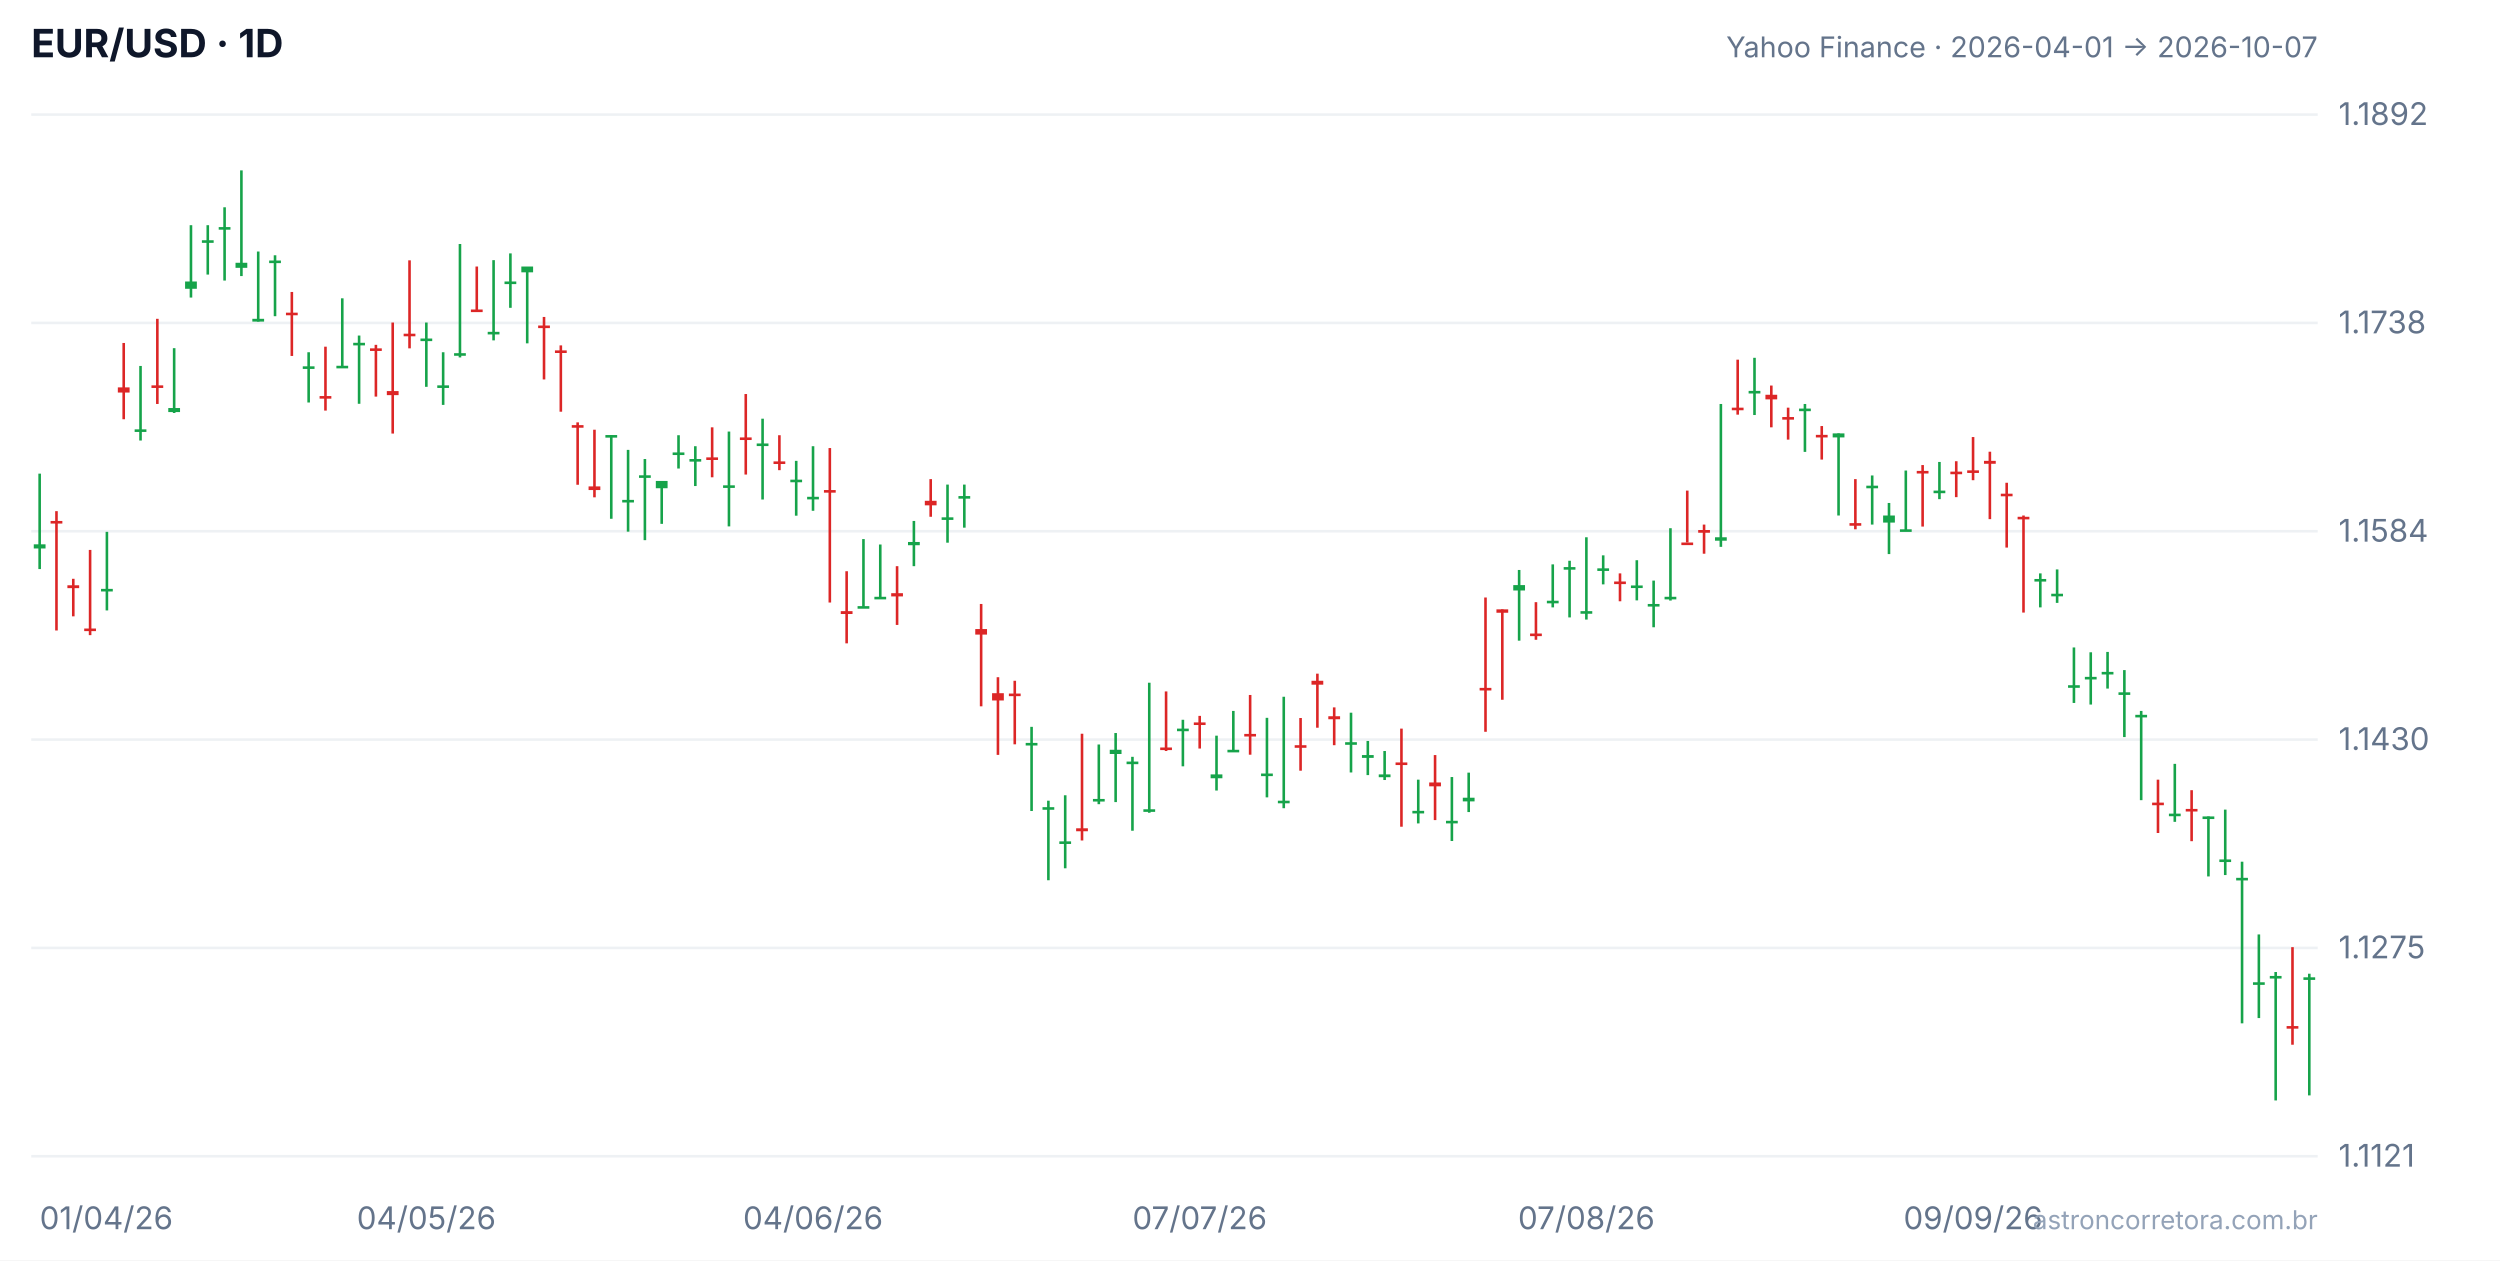
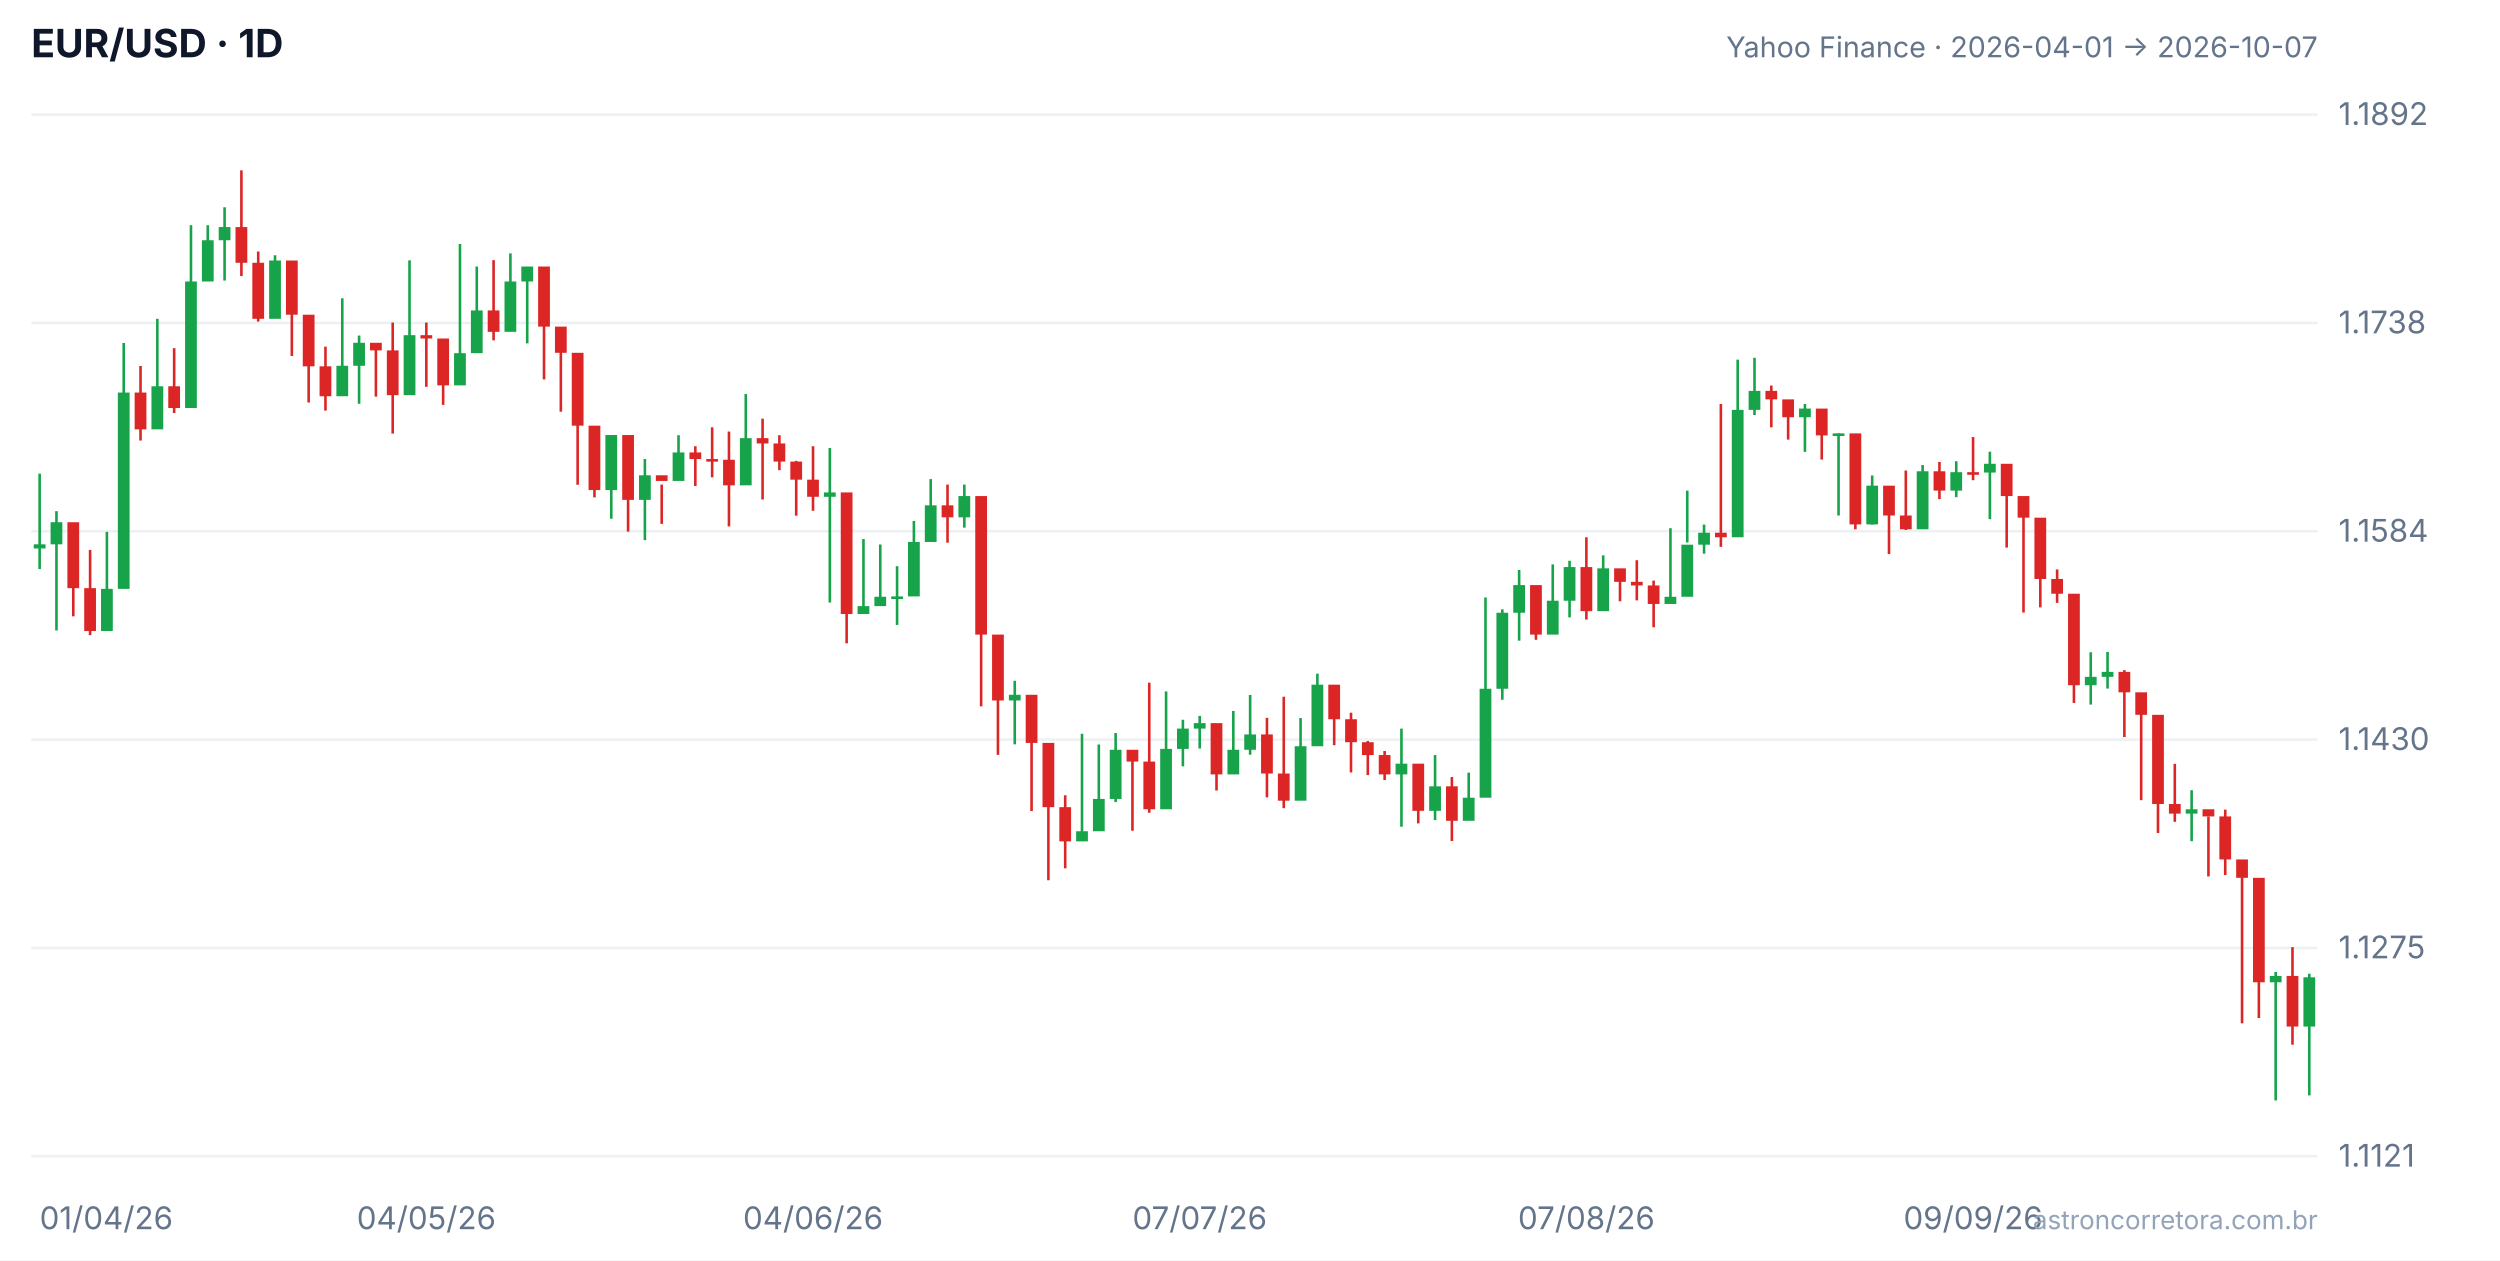
<svg xmlns="http://www.w3.org/2000/svg" viewBox="0 0 960 484" font-family="Inter,system-ui,sans-serif" font-size="12" role="img">
  <rect width="960" height="484" fill="#ffffff" />
  <text x="12" y="22" font-size="15" font-weight="700" fill="#0f172a">EUR/USD · 1D</text>
  <text x="890" y="22" font-size="11" fill="#64748b" text-anchor="end">Yahoo Finance · 2026-04-01 → 2026-10-07</text>
  <line x1="12" x2="890" y1="444" y2="444" stroke="#eef1f4" />
  <text x="898" y="448" fill="#64748b">1.1121</text>
  <line x1="12" x2="890" y1="364" y2="364" stroke="#eef1f4" />
  <text x="898" y="368" fill="#64748b">1.1275</text>
  <line x1="12" x2="890" y1="284" y2="284" stroke="#eef1f4" />
  <text x="898" y="288" fill="#64748b">1.1430</text>
  <line x1="12" x2="890" y1="204" y2="204" stroke="#eef1f4" />
  <text x="898" y="208" fill="#64748b">1.1584</text>
  <line x1="12" x2="890" y1="124" y2="124" stroke="#eef1f4" />
  <text x="898" y="128" fill="#64748b">1.1738</text>
  <line x1="12" x2="890" y1="44" y2="44" stroke="#eef1f4" />
  <text x="898" y="48" fill="#64748b">1.1892</text>
  <text x="15.228" y="472" fill="#64748b" text-anchor="start">01/04/26</text>
  <text x="163.713" y="472" fill="#64748b" text-anchor="middle">04/05/26</text>
  <text x="312.199" y="472" fill="#64748b" text-anchor="middle">04/06/26</text>
  <text x="460.684" y="472" fill="#64748b" text-anchor="middle">07/07/26</text>
  <text x="609.169" y="472" fill="#64748b" text-anchor="middle">07/08/26</text>
  <text x="757.654" y="472" fill="#64748b" text-anchor="middle">09/09/26</text>
  <line x1="15.228" x2="15.228" y1="181.878" y2="218.521" stroke="#16a34a" />
  <rect x="12.968" y="209.02" width="4.519" height="1.597" fill="#16a34a" />
-   <line x1="21.684" x2="21.684" y1="196.282" y2="242.107" stroke="#dc2626" />
-   <rect x="19.424" y="200.046" width="4.519" height="1" fill="#dc2626" />
+   <line x1="21.684" x2="21.684" y1="196.282" y2="242.107" stroke="#16a34a" />
+   <rect x="19.424" y="200.534" width="4.519" height="8.486" fill="#16a34a" />
  <line x1="28.14" x2="28.14" y1="222.257" y2="236.675" stroke="#dc2626" />
-   <rect x="25.88" y="224.745" width="4.519" height="1.105" fill="#dc2626" />
+   <rect x="25.88" y="200.534" width="4.519" height="25.316" fill="#dc2626" />
  <line x1="34.596" x2="34.596" y1="211.172" y2="243.892" stroke="#dc2626" />
-   <rect x="32.336" y="241.351" width="4.519" height="1" fill="#dc2626" />
+   <rect x="32.336" y="225.851" width="4.519" height="16.462" fill="#dc2626" />
  <line x1="41.051" x2="41.051" y1="204.224" y2="234.403" stroke="#16a34a" />
-   <rect x="38.792" y="226.127" width="4.519" height="1" fill="#16a34a" />
-   <line x1="47.507" x2="47.507" y1="131.702" y2="160.99" stroke="#dc2626" />
-   <rect x="45.248" y="148.757" width="4.519" height="1.983" fill="#dc2626" />
-   <line x1="53.963" x2="53.963" y1="140.525" y2="169.166" stroke="#16a34a" />
-   <rect x="51.704" y="164.869" width="4.519" height="1" fill="#16a34a" />
-   <line x1="60.419" x2="60.419" y1="122.424" y2="155.127" stroke="#dc2626" />
-   <rect x="58.16" y="147.977" width="4.519" height="1" fill="#dc2626" />
-   <line x1="66.875" x2="66.875" y1="133.697" y2="158.59" stroke="#16a34a" />
-   <rect x="64.615" y="156.682" width="4.519" height="1.554" fill="#16a34a" />
+   <rect x="38.792" y="226.127" width="4.519" height="16.185" fill="#16a34a" />
+   <line x1="47.507" x2="47.507" y1="131.702" y2="160.99" stroke="#16a34a" />
+   <rect x="45.248" y="150.739" width="4.519" height="75.388" fill="#16a34a" />
+   <line x1="53.963" x2="53.963" y1="140.525" y2="169.166" stroke="#dc2626" />
+   <rect x="51.704" y="150.739" width="4.519" height="14.13" fill="#dc2626" />
+   <line x1="60.419" x2="60.419" y1="122.424" y2="155.127" stroke="#16a34a" />
+   <rect x="58.16" y="148.331" width="4.519" height="16.538" fill="#16a34a" />
+   <line x1="66.875" x2="66.875" y1="133.697" y2="158.59" stroke="#dc2626" />
+   <rect x="64.615" y="148.331" width="4.519" height="8.351" fill="#dc2626" />
  <line x1="73.331" x2="73.331" y1="86.474" y2="114.265" stroke="#16a34a" />
-   <rect x="71.071" y="108.095" width="4.519" height="2.8" fill="#16a34a" />
+   <rect x="71.071" y="108.095" width="4.519" height="48.587" fill="#16a34a" />
  <line x1="79.787" x2="79.787" y1="86.474" y2="105.437" stroke="#16a34a" />
-   <rect x="77.527" y="92.255" width="4.519" height="1" fill="#16a34a" />
+   <rect x="77.527" y="92.255" width="4.519" height="15.84" fill="#16a34a" />
  <line x1="86.243" x2="86.243" y1="79.596" y2="107.736" stroke="#16a34a" />
-   <rect x="83.983" y="87.198" width="4.519" height="1" fill="#16a34a" />
-   <line x1="92.699" x2="92.699" y1="65.429" y2="106.012" stroke="#16a34a" />
-   <rect x="90.439" y="100.905" width="4.519" height="1.943" fill="#16a34a" />
-   <line x1="99.154" x2="99.154" y1="96.583" y2="123.496" stroke="#16a34a" />
-   <rect x="96.895" y="122.424" width="4.519" height="1.072" fill="#16a34a" />
+   <rect x="83.983" y="87.198" width="4.519" height="5.057" fill="#16a34a" />
+   <line x1="92.699" x2="92.699" y1="65.429" y2="106.012" stroke="#dc2626" />
+   <rect x="90.439" y="87.198" width="4.519" height="13.707" fill="#dc2626" />
+   <line x1="99.154" x2="99.154" y1="96.583" y2="123.496" stroke="#dc2626" />
+   <rect x="96.895" y="100.905" width="4.519" height="21.519" fill="#dc2626" />
  <line x1="105.61" x2="105.61" y1="98.025" y2="121.424" stroke="#16a34a" />
-   <rect x="103.351" y="100.041" width="4.519" height="1" fill="#16a34a" />
+   <rect x="103.351" y="100.041" width="4.519" height="22.383" fill="#16a34a" />
  <line x1="112.066" x2="112.066" y1="112.114" y2="136.686" stroke="#dc2626" />
-   <rect x="109.807" y="120.064" width="4.519" height="1" fill="#dc2626" />
-   <line x1="118.522" x2="118.522" y1="135.263" y2="154.561" stroke="#16a34a" />
-   <rect x="116.263" y="140.668" width="4.519" height="1" fill="#16a34a" />
+   <rect x="109.807" y="100.041" width="4.519" height="20.81" fill="#dc2626" />
+   <line x1="118.522" x2="118.522" y1="135.263" y2="154.561" stroke="#dc2626" />
+   <rect x="116.263" y="120.851" width="4.519" height="19.816" fill="#dc2626" />
  <line x1="124.978" x2="124.978" y1="133.127" y2="157.671" stroke="#dc2626" />
-   <rect x="122.718" y="152.085" width="4.519" height="1" fill="#dc2626" />
+   <rect x="122.718" y="140.668" width="4.519" height="11.488" fill="#dc2626" />
  <line x1="131.434" x2="131.434" y1="114.552" y2="140.738" stroke="#16a34a" />
-   <rect x="129.174" y="140.454" width="4.519" height="1" fill="#16a34a" />
+   <rect x="129.174" y="140.454" width="4.519" height="11.702" fill="#16a34a" />
  <line x1="137.89" x2="137.89" y1="128.85" y2="155.056" stroke="#16a34a" />
-   <rect x="135.63" y="131.631" width="4.519" height="1" fill="#16a34a" />
+   <rect x="135.63" y="131.631" width="4.519" height="8.824" fill="#16a34a" />
  <line x1="144.346" x2="144.346" y1="132.414" y2="152.297" stroke="#dc2626" />
-   <rect x="142.086" y="133.768" width="4.519" height="1" fill="#dc2626" />
+   <rect x="142.086" y="131.631" width="4.519" height="2.92" fill="#dc2626" />
  <line x1="150.801" x2="150.801" y1="123.853" y2="166.49" stroke="#dc2626" />
-   <rect x="148.542" y="150.173" width="4.519" height="1.558" fill="#dc2626" />
-   <line x1="157.257" x2="157.257" y1="99.969" y2="133.768" stroke="#dc2626" />
-   <rect x="154.998" y="128.137" width="4.519" height="1" fill="#dc2626" />
-   <line x1="163.713" x2="163.713" y1="123.853" y2="148.543" stroke="#16a34a" />
-   <rect x="161.454" y="129.991" width="4.519" height="1" fill="#16a34a" />
-   <line x1="170.169" x2="170.169" y1="135.263" y2="155.481" stroke="#16a34a" />
-   <rect x="167.91" y="147.977" width="4.519" height="1" fill="#16a34a" />
+   <rect x="148.542" y="134.551" width="4.519" height="17.18" fill="#dc2626" />
+   <line x1="157.257" x2="157.257" y1="99.969" y2="133.768" stroke="#16a34a" />
+   <rect x="154.998" y="128.708" width="4.519" height="23.023" fill="#16a34a" />
+   <line x1="163.713" x2="163.713" y1="123.853" y2="148.543" stroke="#dc2626" />
+   <rect x="161.454" y="128.708" width="4.519" height="1.284" fill="#dc2626" />
+   <line x1="170.169" x2="170.169" y1="135.263" y2="155.481" stroke="#dc2626" />
+   <rect x="167.91" y="129.991" width="4.519" height="17.985" fill="#dc2626" />
  <line x1="176.625" x2="176.625" y1="93.699" y2="137.255" stroke="#16a34a" />
-   <rect x="174.365" y="135.619" width="4.519" height="1" fill="#16a34a" />
-   <line x1="183.081" x2="183.081" y1="102.345" y2="119.564" stroke="#dc2626" />
-   <rect x="180.821" y="118.848" width="4.519" height="1" fill="#dc2626" />
-   <line x1="189.537" x2="189.537" y1="99.897" y2="130.704" stroke="#16a34a" />
-   <rect x="187.277" y="127.423" width="4.519" height="1" fill="#16a34a" />
+   <rect x="174.365" y="135.619" width="4.519" height="12.357" fill="#16a34a" />
+   <line x1="183.081" x2="183.081" y1="102.345" y2="119.564" stroke="#16a34a" />
+   <rect x="180.821" y="119.206" width="4.519" height="16.413" fill="#16a34a" />
+   <line x1="189.537" x2="189.537" y1="99.897" y2="130.704" stroke="#dc2626" />
+   <rect x="187.277" y="119.206" width="4.519" height="8.217" fill="#dc2626" />
  <line x1="195.993" x2="195.993" y1="97.304" y2="118.204" stroke="#16a34a" />
-   <rect x="193.733" y="108.095" width="4.519" height="1" fill="#16a34a" />
+   <rect x="193.733" y="108.095" width="4.519" height="19.328" fill="#16a34a" />
  <line x1="202.449" x2="202.449" y1="103.064" y2="131.844" stroke="#16a34a" />
-   <rect x="200.189" y="102.345" width="4.519" height="2.229" fill="#16a34a" />
+   <rect x="200.189" y="102.345" width="4.519" height="5.75" fill="#16a34a" />
  <line x1="208.904" x2="208.904" y1="121.709" y2="145.708" stroke="#dc2626" />
-   <rect x="206.645" y="124.997" width="4.519" height="1" fill="#dc2626" />
+   <rect x="206.645" y="102.345" width="4.519" height="23.079" fill="#dc2626" />
  <line x1="215.36" x2="215.36" y1="132.628" y2="158.095" stroke="#dc2626" />
-   <rect x="213.101" y="134.551" width="4.519" height="1" fill="#dc2626" />
+   <rect x="213.101" y="125.424" width="4.519" height="10.052" fill="#dc2626" />
  <line x1="221.816" x2="221.816" y1="162.189" y2="186.151" stroke="#dc2626" />
-   <rect x="219.557" y="163.248" width="4.519" height="1" fill="#dc2626" />
+   <rect x="219.557" y="135.476" width="4.519" height="27.983" fill="#dc2626" />
  <line x1="228.272" x2="228.272" y1="165.01" y2="190.976" stroke="#dc2626" />
-   <rect x="226.013" y="186.781" width="4.519" height="1.399" fill="#dc2626" />
+   <rect x="226.013" y="163.459" width="4.519" height="24.721" fill="#dc2626" />
  <line x1="234.728" x2="234.728" y1="167.124" y2="199.21" stroke="#16a34a" />
-   <rect x="232.468" y="167.054" width="4.519" height="1" fill="#16a34a" />
-   <line x1="241.184" x2="241.184" y1="172.753" y2="204.154" stroke="#16a34a" />
-   <rect x="238.924" y="191.954" width="4.519" height="1" fill="#16a34a" />
+   <rect x="232.468" y="167.054" width="4.519" height="21.126" fill="#16a34a" />
+   <line x1="241.184" x2="241.184" y1="172.753" y2="204.154" stroke="#dc2626" />
+   <rect x="238.924" y="167.054" width="4.519" height="24.9" fill="#dc2626" />
  <line x1="247.64" x2="247.64" y1="176.266" y2="207.422" stroke="#16a34a" />
-   <rect x="245.38" y="182.509" width="4.519" height="1" fill="#16a34a" />
-   <line x1="254.096" x2="254.096" y1="186.081" y2="201.161" stroke="#16a34a" />
-   <rect x="251.836" y="184.68" width="4.519" height="2.8" fill="#16a34a" />
+   <rect x="245.38" y="182.509" width="4.519" height="9.445" fill="#16a34a" />
+   <line x1="254.096" x2="254.096" y1="186.081" y2="201.161" stroke="#dc2626" />
+   <rect x="251.836" y="182.509" width="4.519" height="2.171" fill="#dc2626" />
  <line x1="260.551" x2="260.551" y1="167.124" y2="179.916" stroke="#16a34a" />
-   <rect x="258.292" y="173.737" width="4.519" height="1" fill="#16a34a" />
-   <line x1="267.007" x2="267.007" y1="171.347" y2="186.64" stroke="#16a34a" />
-   <rect x="264.748" y="176.266" width="4.519" height="1" fill="#16a34a" />
+   <rect x="258.292" y="173.737" width="4.519" height="10.943" fill="#16a34a" />
+   <line x1="267.007" x2="267.007" y1="171.347" y2="186.64" stroke="#dc2626" />
+   <rect x="264.748" y="173.737" width="4.519" height="2.529" fill="#dc2626" />
  <line x1="273.463" x2="273.463" y1="164.094" y2="183.28" stroke="#dc2626" />
-   <rect x="271.204" y="175.634" width="4.519" height="1" fill="#dc2626" />
-   <line x1="279.919" x2="279.919" y1="165.715" y2="202.135" stroke="#16a34a" />
-   <rect x="277.66" y="186.361" width="4.519" height="1" fill="#16a34a" />
-   <line x1="286.375" x2="286.375" y1="151.306" y2="182.228" stroke="#dc2626" />
-   <rect x="284.115" y="167.969" width="4.519" height="1" fill="#dc2626" />
-   <line x1="292.831" x2="292.831" y1="160.778" y2="191.814" stroke="#16a34a" />
-   <rect x="290.571" y="170.292" width="4.519" height="1" fill="#16a34a" />
+   <rect x="271.204" y="176.266" width="4.519" height="1" fill="#dc2626" />
+   <line x1="279.919" x2="279.919" y1="165.715" y2="202.135" stroke="#dc2626" />
+   <rect x="277.66" y="176.547" width="4.519" height="9.814" fill="#dc2626" />
+   <line x1="286.375" x2="286.375" y1="151.306" y2="182.228" stroke="#16a34a" />
+   <rect x="284.115" y="168.251" width="4.519" height="18.11" fill="#16a34a" />
+   <line x1="292.831" x2="292.831" y1="160.778" y2="191.814" stroke="#dc2626" />
+   <rect x="290.571" y="168.251" width="4.519" height="2.041" fill="#dc2626" />
  <line x1="299.287" x2="299.287" y1="167.124" y2="180.547" stroke="#dc2626" />
-   <rect x="297.027" y="177.179" width="4.519" height="1" fill="#dc2626" />
-   <line x1="305.743" x2="305.743" y1="176.968" y2="198.025" stroke="#16a34a" />
-   <rect x="303.483" y="184.19" width="4.519" height="1" fill="#16a34a" />
-   <line x1="312.199" x2="312.199" y1="171.347" y2="196.142" stroke="#16a34a" />
-   <rect x="309.939" y="190.767" width="4.519" height="1" fill="#16a34a" />
-   <line x1="318.654" x2="318.654" y1="172.05" y2="231.371" stroke="#dc2626" />
-   <rect x="316.395" y="188.18" width="4.519" height="1" fill="#dc2626" />
+   <rect x="297.027" y="170.292" width="4.519" height="6.957" fill="#dc2626" />
+   <line x1="305.743" x2="305.743" y1="176.968" y2="198.025" stroke="#dc2626" />
+   <rect x="303.483" y="177.249" width="4.519" height="6.941" fill="#dc2626" />
+   <line x1="312.199" x2="312.199" y1="171.347" y2="196.142" stroke="#dc2626" />
+   <rect x="309.939" y="184.19" width="4.519" height="6.576" fill="#dc2626" />
+   <line x1="318.654" x2="318.654" y1="172.05" y2="231.371" stroke="#16a34a" />
+   <rect x="316.395" y="189.089" width="4.519" height="1.678" fill="#16a34a" />
  <line x1="325.11" x2="325.11" y1="219.351" y2="247.048" stroke="#dc2626" />
-   <rect x="322.851" y="234.679" width="4.519" height="1.101" fill="#dc2626" />
+   <rect x="322.851" y="189.089" width="4.519" height="46.692" fill="#dc2626" />
  <line x1="331.566" x2="331.566" y1="207.004" y2="233.025" stroke="#16a34a" />
-   <rect x="329.307" y="232.75" width="4.519" height="1" fill="#16a34a" />
+   <rect x="329.307" y="232.75" width="4.519" height="3.03" fill="#16a34a" />
  <line x1="338.022" x2="338.022" y1="209.089" y2="229.854" stroke="#16a34a" />
-   <rect x="335.762" y="229.164" width="4.519" height="1" fill="#16a34a" />
-   <line x1="344.478" x2="344.478" y1="217.412" y2="239.976" stroke="#dc2626" />
-   <rect x="342.218" y="227.784" width="4.519" height="1.242" fill="#dc2626" />
+   <rect x="335.762" y="229.164" width="4.519" height="3.586" fill="#16a34a" />
+   <line x1="344.478" x2="344.478" y1="217.412" y2="239.976" stroke="#16a34a" />
+   <rect x="342.218" y="229.026" width="4.519" height="1" fill="#16a34a" />
  <line x1="350.934" x2="350.934" y1="200.046" y2="217.412" stroke="#16a34a" />
-   <rect x="348.674" y="208.117" width="4.519" height="1.25" fill="#16a34a" />
-   <line x1="357.39" x2="357.39" y1="183.981" y2="198.443" stroke="#dc2626" />
-   <rect x="355.13" y="192.304" width="4.519" height="1.745" fill="#dc2626" />
-   <line x1="363.846" x2="363.846" y1="186.081" y2="208.394" stroke="#16a34a" />
-   <rect x="361.586" y="198.653" width="4.519" height="1" fill="#16a34a" />
+   <rect x="348.674" y="208.117" width="4.519" height="20.909" fill="#16a34a" />
+   <line x1="357.39" x2="357.39" y1="183.981" y2="198.443" stroke="#16a34a" />
+   <rect x="355.13" y="194.049" width="4.519" height="14.068" fill="#16a34a" />
+   <line x1="363.846" x2="363.846" y1="186.081" y2="208.394" stroke="#dc2626" />
+   <rect x="361.586" y="194.049" width="4.519" height="4.604" fill="#dc2626" />
  <line x1="370.301" x2="370.301" y1="186.081" y2="202.623" stroke="#16a34a" />
-   <rect x="368.042" y="190.487" width="4.519" height="1" fill="#16a34a" />
+   <rect x="368.042" y="190.487" width="4.519" height="8.166" fill="#16a34a" />
  <line x1="376.757" x2="376.757" y1="231.923" y2="271.228" stroke="#dc2626" />
-   <rect x="374.498" y="241.557" width="4.519" height="2.129" fill="#dc2626" />
+   <rect x="374.498" y="190.487" width="4.519" height="53.199" fill="#dc2626" />
  <line x1="383.213" x2="383.213" y1="260.05" y2="289.876" stroke="#dc2626" />
-   <rect x="380.954" y="266.189" width="4.519" height="2.793" fill="#dc2626" />
-   <line x1="389.669" x2="389.669" y1="261.416" y2="285.817" stroke="#dc2626" />
-   <rect x="387.41" y="266.326" width="4.519" height="1" fill="#dc2626" />
-   <line x1="396.125" x2="396.125" y1="279.108" y2="311.429" stroke="#16a34a" />
-   <rect x="393.865" y="285.275" width="4.519" height="1" fill="#16a34a" />
-   <line x1="402.581" x2="402.581" y1="307.467" y2="338.017" stroke="#16a34a" />
-   <rect x="400.321" y="309.952" width="4.519" height="1" fill="#16a34a" />
-   <line x1="409.037" x2="409.037" y1="305.383" y2="333.425" stroke="#16a34a" />
-   <rect x="406.777" y="323.082" width="4.519" height="1" fill="#16a34a" />
-   <line x1="415.493" x2="415.493" y1="281.753" y2="322.749" stroke="#dc2626" />
-   <rect x="413.233" y="318.065" width="4.519" height="1.138" fill="#dc2626" />
+   <rect x="380.954" y="243.686" width="4.519" height="25.296" fill="#dc2626" />
+   <line x1="389.669" x2="389.669" y1="261.416" y2="285.817" stroke="#16a34a" />
+   <rect x="387.41" y="266.802" width="4.519" height="2.179" fill="#16a34a" />
+   <line x1="396.125" x2="396.125" y1="279.108" y2="311.429" stroke="#dc2626" />
+   <rect x="393.865" y="266.802" width="4.519" height="18.473" fill="#dc2626" />
+   <line x1="402.581" x2="402.581" y1="307.467" y2="338.017" stroke="#dc2626" />
+   <rect x="400.321" y="285.275" width="4.519" height="24.676" fill="#dc2626" />
+   <line x1="409.037" x2="409.037" y1="305.383" y2="333.425" stroke="#dc2626" />
+   <rect x="406.777" y="309.952" width="4.519" height="13.131" fill="#dc2626" />
+   <line x1="415.493" x2="415.493" y1="281.753" y2="322.749" stroke="#16a34a" />
+   <rect x="413.233" y="319.203" width="4.519" height="3.879" fill="#16a34a" />
  <line x1="421.949" x2="421.949" y1="285.885" y2="308.81" stroke="#16a34a" />
-   <rect x="419.689" y="306.795" width="4.519" height="1" fill="#16a34a" />
+   <rect x="419.689" y="306.795" width="4.519" height="12.409" fill="#16a34a" />
  <line x1="428.404" x2="428.404" y1="281.481" y2="308.004" stroke="#16a34a" />
-   <rect x="426.145" y="287.915" width="4.519" height="1.622" fill="#16a34a" />
-   <line x1="434.86" x2="434.86" y1="290.619" y2="319.002" stroke="#16a34a" />
-   <rect x="432.601" y="292.443" width="4.519" height="1" fill="#16a34a" />
-   <line x1="441.316" x2="441.316" y1="262.166" y2="312.1" stroke="#16a34a" />
-   <rect x="439.057" y="310.758" width="4.519" height="1" fill="#16a34a" />
-   <line x1="447.772" x2="447.772" y1="265.508" y2="288.389" stroke="#dc2626" />
-   <rect x="445.513" y="287.036" width="4.519" height="1" fill="#dc2626" />
+   <rect x="426.145" y="287.915" width="4.519" height="18.879" fill="#16a34a" />
+   <line x1="434.86" x2="434.86" y1="290.619" y2="319.002" stroke="#dc2626" />
+   <rect x="432.601" y="287.915" width="4.519" height="4.528" fill="#dc2626" />
+   <line x1="441.316" x2="441.316" y1="262.166" y2="312.1" stroke="#dc2626" />
+   <rect x="439.057" y="292.443" width="4.519" height="18.315" fill="#dc2626" />
+   <line x1="447.772" x2="447.772" y1="265.508" y2="288.389" stroke="#16a34a" />
+   <rect x="445.513" y="287.577" width="4.519" height="23.181" fill="#16a34a" />
  <line x1="454.228" x2="454.228" y1="276.393" y2="294.267" stroke="#16a34a" />
-   <rect x="451.968" y="279.787" width="4.519" height="1" fill="#16a34a" />
-   <line x1="460.684" x2="460.684" y1="274.899" y2="287.441" stroke="#dc2626" />
-   <rect x="458.424" y="277.411" width="4.519" height="1" fill="#dc2626" />
-   <line x1="467.14" x2="467.14" y1="282.498" y2="303.567" stroke="#16a34a" />
-   <rect x="464.88" y="297.37" width="4.519" height="1.483" fill="#16a34a" />
+   <rect x="451.968" y="279.787" width="4.519" height="7.79" fill="#16a34a" />
+   <line x1="460.684" x2="460.684" y1="274.899" y2="287.441" stroke="#16a34a" />
+   <rect x="458.424" y="277.683" width="4.519" height="2.103" fill="#16a34a" />
+   <line x1="467.14" x2="467.14" y1="282.498" y2="303.567" stroke="#dc2626" />
+   <rect x="464.88" y="277.683" width="4.519" height="19.687" fill="#dc2626" />
  <line x1="473.596" x2="473.596" y1="272.996" y2="288.321" stroke="#16a34a" />
-   <rect x="471.336" y="287.915" width="4.519" height="1" fill="#16a34a" />
-   <line x1="480.051" x2="480.051" y1="266.87" y2="289.808" stroke="#dc2626" />
-   <rect x="477.792" y="281.821" width="4.519" height="1" fill="#dc2626" />
-   <line x1="486.507" x2="486.507" y1="275.646" y2="306.189" stroke="#16a34a" />
-   <rect x="484.248" y="297.032" width="4.519" height="1" fill="#16a34a" />
-   <line x1="492.963" x2="492.963" y1="267.552" y2="310.355" stroke="#16a34a" />
-   <rect x="490.704" y="307.467" width="4.519" height="1" fill="#16a34a" />
-   <line x1="499.419" x2="499.419" y1="275.714" y2="295.953" stroke="#dc2626" />
-   <rect x="497.16" y="286.156" width="4.519" height="1" fill="#dc2626" />
-   <line x1="505.875" x2="505.875" y1="258.685" y2="279.447" stroke="#dc2626" />
-   <rect x="503.615" y="261.416" width="4.519" height="1.501" fill="#dc2626" />
+   <rect x="471.336" y="287.915" width="4.519" height="9.455" fill="#16a34a" />
+   <line x1="480.051" x2="480.051" y1="266.87" y2="289.808" stroke="#16a34a" />
+   <rect x="477.792" y="282.024" width="4.519" height="5.891" fill="#16a34a" />
+   <line x1="486.507" x2="486.507" y1="275.646" y2="306.189" stroke="#dc2626" />
+   <rect x="484.248" y="282.024" width="4.519" height="15.008" fill="#dc2626" />
+   <line x1="492.963" x2="492.963" y1="267.552" y2="310.355" stroke="#dc2626" />
+   <rect x="490.704" y="297.032" width="4.519" height="10.435" fill="#dc2626" />
+   <line x1="499.419" x2="499.419" y1="275.714" y2="295.953" stroke="#16a34a" />
+   <rect x="497.16" y="286.561" width="4.519" height="20.906" fill="#16a34a" />
+   <line x1="505.875" x2="505.875" y1="258.685" y2="279.447" stroke="#16a34a" />
+   <rect x="503.615" y="262.917" width="4.519" height="23.645" fill="#16a34a" />
  <line x1="512.331" x2="512.331" y1="271.635" y2="286.156" stroke="#dc2626" />
-   <rect x="510.071" y="275.035" width="4.519" height="1.155" fill="#dc2626" />
-   <line x1="518.787" x2="518.787" y1="273.676" y2="296.628" stroke="#16a34a" />
-   <rect x="516.527" y="285.004" width="4.519" height="1" fill="#16a34a" />
-   <line x1="525.243" x2="525.243" y1="284.53" y2="297.639" stroke="#16a34a" />
-   <rect x="522.983" y="289.944" width="4.519" height="1.081" fill="#16a34a" />
-   <line x1="531.699" x2="531.699" y1="288.389" y2="299.526" stroke="#16a34a" />
-   <rect x="529.439" y="297.37" width="4.519" height="1.079" fill="#16a34a" />
-   <line x1="538.154" x2="538.154" y1="279.787" y2="317.462" stroke="#dc2626" />
-   <rect x="535.895" y="292.781" width="4.519" height="1" fill="#dc2626" />
-   <line x1="544.61" x2="544.61" y1="299.392" y2="316.189" stroke="#16a34a" />
-   <rect x="542.351" y="311.362" width="4.519" height="1" fill="#16a34a" />
-   <line x1="551.066" x2="551.066" y1="289.944" y2="314.916" stroke="#dc2626" />
-   <rect x="548.807" y="300.47" width="4.519" height="1.482" fill="#dc2626" />
-   <line x1="557.522" x2="557.522" y1="298.381" y2="322.949" stroke="#16a34a" />
-   <rect x="555.262" y="315.184" width="4.519" height="1" fill="#16a34a" />
+   <rect x="510.071" y="262.917" width="4.519" height="13.273" fill="#dc2626" />
+   <line x1="518.787" x2="518.787" y1="273.676" y2="296.628" stroke="#dc2626" />
+   <rect x="516.527" y="276.189" width="4.519" height="8.815" fill="#dc2626" />
+   <line x1="525.243" x2="525.243" y1="284.53" y2="297.639" stroke="#dc2626" />
+   <rect x="522.983" y="285.004" width="4.519" height="4.939" fill="#dc2626" />
+   <line x1="531.699" x2="531.699" y1="288.389" y2="299.526" stroke="#dc2626" />
+   <rect x="529.439" y="289.944" width="4.519" height="7.426" fill="#dc2626" />
+   <line x1="538.154" x2="538.154" y1="279.787" y2="317.462" stroke="#16a34a" />
+   <rect x="535.895" y="293.254" width="4.519" height="4.116" fill="#16a34a" />
+   <line x1="544.61" x2="544.61" y1="299.392" y2="316.189" stroke="#dc2626" />
+   <rect x="542.351" y="293.254" width="4.519" height="18.107" fill="#dc2626" />
+   <line x1="551.066" x2="551.066" y1="289.944" y2="314.916" stroke="#16a34a" />
+   <rect x="548.807" y="301.951" width="4.519" height="9.41" fill="#16a34a" />
+   <line x1="557.522" x2="557.522" y1="298.381" y2="322.949" stroke="#dc2626" />
+   <rect x="555.262" y="301.951" width="4.519" height="13.233" fill="#dc2626" />
  <line x1="563.978" x2="563.978" y1="296.696" y2="311.831" stroke="#16a34a" />
-   <rect x="561.718" y="306.324" width="4.519" height="1.412" fill="#16a34a" />
-   <line x1="570.434" x2="570.434" y1="229.44" y2="281.007" stroke="#dc2626" />
-   <rect x="568.174" y="264.144" width="4.519" height="1" fill="#dc2626" />
-   <line x1="576.89" x2="576.89" y1="233.99" y2="268.709" stroke="#dc2626" />
-   <rect x="574.63" y="233.99" width="4.519" height="1.308" fill="#dc2626" />
+   <rect x="561.718" y="306.324" width="4.519" height="8.86" fill="#16a34a" />
+   <line x1="570.434" x2="570.434" y1="229.44" y2="281.007" stroke="#16a34a" />
+   <rect x="568.174" y="264.485" width="4.519" height="41.839" fill="#16a34a" />
+   <line x1="576.89" x2="576.89" y1="233.99" y2="268.709" stroke="#16a34a" />
+   <rect x="574.63" y="235.298" width="4.519" height="29.187" fill="#16a34a" />
  <line x1="583.346" x2="583.346" y1="218.866" y2="246.02" stroke="#16a34a" />
-   <rect x="581.086" y="224.676" width="4.519" height="2.072" fill="#16a34a" />
+   <rect x="581.086" y="224.676" width="4.519" height="10.622" fill="#16a34a" />
  <line x1="589.801" x2="589.801" y1="231.233" y2="245.677" stroke="#dc2626" />
-   <rect x="587.542" y="243.274" width="4.519" height="1" fill="#dc2626" />
+   <rect x="587.542" y="224.676" width="4.519" height="19.01" fill="#dc2626" />
  <line x1="596.257" x2="596.257" y1="216.72" y2="233.232" stroke="#16a34a" />
-   <rect x="593.998" y="230.682" width="4.519" height="1" fill="#16a34a" />
+   <rect x="593.998" y="230.682" width="4.519" height="13.004" fill="#16a34a" />
  <line x1="602.713" x2="602.713" y1="215.334" y2="237.088" stroke="#16a34a" />
-   <rect x="600.454" y="217.759" width="4.519" height="1" fill="#16a34a" />
-   <line x1="609.169" x2="609.169" y1="206.31" y2="237.914" stroke="#16a34a" />
-   <rect x="606.91" y="234.679" width="4.519" height="1" fill="#16a34a" />
+   <rect x="600.454" y="217.759" width="4.519" height="12.924" fill="#16a34a" />
+   <line x1="609.169" x2="609.169" y1="206.31" y2="237.914" stroke="#dc2626" />
+   <rect x="606.91" y="217.759" width="4.519" height="16.92" fill="#dc2626" />
  <line x1="615.625" x2="615.625" y1="213.254" y2="224.4" stroke="#16a34a" />
-   <rect x="613.365" y="218.244" width="4.519" height="1" fill="#16a34a" />
+   <rect x="613.365" y="218.244" width="4.519" height="16.435" fill="#16a34a" />
  <line x1="622.081" x2="622.081" y1="220.181" y2="230.889" stroke="#dc2626" />
-   <rect x="619.821" y="223.294" width="4.519" height="1" fill="#dc2626" />
-   <line x1="628.537" x2="628.537" y1="215.126" y2="230.544" stroke="#16a34a" />
-   <rect x="626.277" y="224.815" width="4.519" height="1" fill="#16a34a" />
-   <line x1="634.993" x2="634.993" y1="222.949" y2="240.87" stroke="#16a34a" />
-   <rect x="632.733" y="231.923" width="4.519" height="1" fill="#16a34a" />
+   <rect x="619.821" y="218.244" width="4.519" height="5.188" fill="#dc2626" />
+   <line x1="628.537" x2="628.537" y1="215.126" y2="230.544" stroke="#dc2626" />
+   <rect x="626.277" y="223.432" width="4.519" height="1.383" fill="#dc2626" />
+   <line x1="634.993" x2="634.993" y1="222.949" y2="240.87" stroke="#dc2626" />
+   <rect x="632.733" y="224.815" width="4.519" height="7.108" fill="#dc2626" />
  <line x1="641.449" x2="641.449" y1="202.832" y2="230.613" stroke="#16a34a" />
-   <rect x="639.189" y="229.164" width="4.519" height="1" fill="#16a34a" />
-   <line x1="647.904" x2="647.904" y1="188.39" y2="208.325" stroke="#dc2626" />
-   <rect x="645.645" y="208.325" width="4.519" height="1" fill="#dc2626" />
-   <line x1="654.36" x2="654.36" y1="201.439" y2="212.63" stroke="#dc2626" />
-   <rect x="652.101" y="203.528" width="4.519" height="1.043" fill="#dc2626" />
-   <line x1="660.816" x2="660.816" y1="155.127" y2="209.992" stroke="#16a34a" />
-   <rect x="658.557" y="206.31" width="4.519" height="1.32" fill="#16a34a" />
-   <line x1="667.272" x2="667.272" y1="138.109" y2="159.226" stroke="#dc2626" />
-   <rect x="665.012" y="156.541" width="4.519" height="1" fill="#dc2626" />
+   <rect x="639.189" y="229.164" width="4.519" height="2.759" fill="#16a34a" />
+   <line x1="647.904" x2="647.904" y1="188.39" y2="208.325" stroke="#16a34a" />
+   <rect x="645.645" y="209.158" width="4.519" height="20.006" fill="#16a34a" />
+   <line x1="654.36" x2="654.36" y1="201.439" y2="212.63" stroke="#16a34a" />
+   <rect x="652.101" y="204.571" width="4.519" height="4.587" fill="#16a34a" />
+   <line x1="660.816" x2="660.816" y1="155.127" y2="209.992" stroke="#dc2626" />
+   <rect x="658.557" y="204.571" width="4.519" height="1.739" fill="#dc2626" />
+   <line x1="667.272" x2="667.272" y1="138.109" y2="159.226" stroke="#16a34a" />
+   <rect x="665.012" y="157.389" width="4.519" height="48.921" fill="#16a34a" />
  <line x1="673.728" x2="673.728" y1="137.397" y2="159.367" stroke="#16a34a" />
-   <rect x="671.468" y="150.102" width="4.519" height="1" fill="#16a34a" />
+   <rect x="671.468" y="150.102" width="4.519" height="7.287" fill="#16a34a" />
  <line x1="680.184" x2="680.184" y1="148.048" y2="164.094" stroke="#dc2626" />
-   <rect x="677.924" y="151.589" width="4.519" height="1.77" fill="#dc2626" />
+   <rect x="677.924" y="150.102" width="4.519" height="3.257" fill="#dc2626" />
  <line x1="686.64" x2="686.64" y1="156.541" y2="168.814" stroke="#dc2626" />
-   <rect x="684.38" y="160.144" width="4.519" height="1" fill="#dc2626" />
+   <rect x="684.38" y="153.359" width="4.519" height="6.855" fill="#dc2626" />
  <line x1="693.096" x2="693.096" y1="155.127" y2="173.526" stroke="#16a34a" />
-   <rect x="690.836" y="156.894" width="4.519" height="1" fill="#16a34a" />
+   <rect x="690.836" y="156.894" width="4.519" height="3.32" fill="#16a34a" />
  <line x1="699.551" x2="699.551" y1="163.601" y2="176.477" stroke="#dc2626" />
-   <rect x="697.292" y="166.983" width="4.519" height="1" fill="#dc2626" />
+   <rect x="697.292" y="156.894" width="4.519" height="10.3" fill="#dc2626" />
  <line x1="706.007" x2="706.007" y1="166.42" y2="197.956" stroke="#16a34a" />
-   <rect x="703.748" y="166.42" width="4.519" height="1.55" fill="#16a34a" />
+   <rect x="703.748" y="166.42" width="4.519" height="1" fill="#16a34a" />
  <line x1="712.463" x2="712.463" y1="183.981" y2="203.25" stroke="#dc2626" />
-   <rect x="710.204" y="200.882" width="4.519" height="1" fill="#dc2626" />
+   <rect x="710.204" y="166.42" width="4.519" height="34.95" fill="#dc2626" />
  <line x1="718.919" x2="718.919" y1="182.579" y2="201.439" stroke="#16a34a" />
-   <rect x="716.66" y="186.501" width="4.519" height="1" fill="#16a34a" />
-   <line x1="725.375" x2="725.375" y1="193.141" y2="212.768" stroke="#16a34a" />
-   <rect x="723.115" y="197.956" width="4.519" height="2.718" fill="#16a34a" />
-   <line x1="731.831" x2="731.831" y1="180.686" y2="203.528" stroke="#16a34a" />
-   <rect x="729.571" y="203.25" width="4.519" height="1" fill="#16a34a" />
-   <line x1="738.287" x2="738.287" y1="178.582" y2="202.205" stroke="#dc2626" />
-   <rect x="736.027" y="180.827" width="4.519" height="1" fill="#dc2626" />
-   <line x1="744.743" x2="744.743" y1="177.389" y2="191.675" stroke="#16a34a" />
-   <rect x="742.483" y="188.39" width="4.519" height="1" fill="#16a34a" />
-   <line x1="751.199" x2="751.199" y1="177.109" y2="190.906" stroke="#dc2626" />
-   <rect x="748.939" y="181.107" width="4.519" height="1" fill="#dc2626" />
+   <rect x="716.66" y="186.501" width="4.519" height="14.869" fill="#16a34a" />
+   <line x1="725.375" x2="725.375" y1="193.141" y2="212.768" stroke="#dc2626" />
+   <rect x="723.115" y="186.501" width="4.519" height="11.455" fill="#dc2626" />
+   <line x1="731.831" x2="731.831" y1="180.686" y2="203.528" stroke="#dc2626" />
+   <rect x="729.571" y="197.956" width="4.519" height="5.294" fill="#dc2626" />
+   <line x1="738.287" x2="738.287" y1="178.582" y2="202.205" stroke="#16a34a" />
+   <rect x="736.027" y="180.967" width="4.519" height="22.283" fill="#16a34a" />
+   <line x1="744.743" x2="744.743" y1="177.389" y2="191.675" stroke="#dc2626" />
+   <rect x="742.483" y="180.967" width="4.519" height="7.423" fill="#dc2626" />
+   <line x1="751.199" x2="751.199" y1="177.109" y2="190.906" stroke="#16a34a" />
+   <rect x="748.939" y="181.317" width="4.519" height="7.072" fill="#16a34a" />
  <line x1="757.654" x2="757.654" y1="167.828" y2="184.4" stroke="#dc2626" />
-   <rect x="755.395" y="180.616" width="4.519" height="1" fill="#dc2626" />
-   <line x1="764.11" x2="764.11" y1="173.456" y2="199.35" stroke="#dc2626" />
-   <rect x="761.851" y="176.968" width="4.519" height="1.124" fill="#dc2626" />
+   <rect x="755.395" y="181.317" width="4.519" height="1" fill="#dc2626" />
+   <line x1="764.11" x2="764.11" y1="173.456" y2="199.35" stroke="#16a34a" />
+   <rect x="761.851" y="178.092" width="4.519" height="3.366" fill="#16a34a" />
  <line x1="770.566" x2="770.566" y1="185.381" y2="210.27" stroke="#dc2626" />
-   <rect x="768.307" y="189.578" width="4.519" height="1" fill="#dc2626" />
+   <rect x="768.307" y="178.092" width="4.519" height="12.395" fill="#dc2626" />
  <line x1="777.022" x2="777.022" y1="197.956" y2="235.229" stroke="#dc2626" />
-   <rect x="774.762" y="198.443" width="4.519" height="1" fill="#dc2626" />
-   <line x1="783.478" x2="783.478" y1="220.181" y2="233.232" stroke="#16a34a" />
-   <rect x="781.218" y="222.326" width="4.519" height="1" fill="#16a34a" />
-   <line x1="789.934" x2="789.934" y1="218.659" y2="231.509" stroke="#16a34a" />
-   <rect x="787.674" y="227.991" width="4.519" height="1" fill="#16a34a" />
-   <line x1="796.39" x2="796.39" y1="248.625" y2="269.935" stroke="#16a34a" />
-   <rect x="794.13" y="263.122" width="4.519" height="1" fill="#16a34a" />
+   <rect x="774.762" y="190.487" width="4.519" height="8.305" fill="#dc2626" />
+   <line x1="783.478" x2="783.478" y1="220.181" y2="233.232" stroke="#dc2626" />
+   <rect x="781.218" y="198.792" width="4.519" height="23.534" fill="#dc2626" />
+   <line x1="789.934" x2="789.934" y1="218.659" y2="231.509" stroke="#dc2626" />
+   <rect x="787.674" y="222.326" width="4.519" height="5.665" fill="#dc2626" />
+   <line x1="796.39" x2="796.39" y1="248.625" y2="269.935" stroke="#dc2626" />
+   <rect x="794.13" y="227.991" width="4.519" height="35.131" fill="#dc2626" />
  <line x1="802.846" x2="802.846" y1="250.476" y2="270.547" stroke="#16a34a" />
-   <rect x="800.586" y="259.914" width="4.519" height="1" fill="#16a34a" />
+   <rect x="800.586" y="259.914" width="4.519" height="3.208" fill="#16a34a" />
  <line x1="809.301" x2="809.301" y1="250.338" y2="264.417" stroke="#16a34a" />
-   <rect x="807.042" y="258.002" width="4.519" height="1" fill="#16a34a" />
-   <line x1="815.757" x2="815.757" y1="257.318" y2="283.04" stroke="#16a34a" />
-   <rect x="813.498" y="265.849" width="4.519" height="1" fill="#16a34a" />
-   <line x1="822.213" x2="822.213" y1="272.996" y2="307.265" stroke="#16a34a" />
-   <rect x="819.954" y="274.491" width="4.519" height="1" fill="#16a34a" />
+   <rect x="807.042" y="258.002" width="4.519" height="1.912" fill="#16a34a" />
+   <line x1="815.757" x2="815.757" y1="257.318" y2="283.04" stroke="#dc2626" />
+   <rect x="813.498" y="258.002" width="4.519" height="7.847" fill="#dc2626" />
+   <line x1="822.213" x2="822.213" y1="272.996" y2="307.265" stroke="#dc2626" />
+   <rect x="819.954" y="265.849" width="4.519" height="8.642" fill="#dc2626" />
  <line x1="828.669" x2="828.669" y1="299.392" y2="319.872" stroke="#dc2626" />
-   <rect x="826.41" y="308.206" width="4.519" height="1" fill="#dc2626" />
-   <line x1="835.125" x2="835.125" y1="293.321" y2="315.586" stroke="#16a34a" />
-   <rect x="832.865" y="312.435" width="4.519" height="1" fill="#16a34a" />
-   <line x1="841.581" x2="841.581" y1="303.432" y2="323.016" stroke="#dc2626" />
-   <rect x="839.321" y="310.624" width="4.519" height="1" fill="#dc2626" />
-   <line x1="848.037" x2="848.037" y1="313.508" y2="336.554" stroke="#16a34a" />
-   <rect x="845.777" y="313.508" width="4.519" height="1.006" fill="#16a34a" />
-   <line x1="854.493" x2="854.493" y1="310.892" y2="336.021" stroke="#16a34a" />
-   <rect x="852.233" y="330.026" width="4.519" height="1" fill="#16a34a" />
-   <line x1="860.949" x2="860.949" y1="330.892" y2="392.962" stroke="#16a34a" />
-   <rect x="858.689" y="337.086" width="4.519" height="1" fill="#16a34a" />
-   <line x1="867.404" x2="867.404" y1="358.826" y2="390.938" stroke="#16a34a" />
-   <rect x="865.145" y="377.191" width="4.519" height="1" fill="#16a34a" />
+   <rect x="826.41" y="274.491" width="4.519" height="34.253" fill="#dc2626" />
+   <line x1="835.125" x2="835.125" y1="293.321" y2="315.586" stroke="#dc2626" />
+   <rect x="832.865" y="308.743" width="4.519" height="3.692" fill="#dc2626" />
+   <line x1="841.581" x2="841.581" y1="303.432" y2="323.016" stroke="#16a34a" />
+   <rect x="839.321" y="310.758" width="4.519" height="1.677" fill="#16a34a" />
+   <line x1="848.037" x2="848.037" y1="313.508" y2="336.554" stroke="#dc2626" />
+   <rect x="845.777" y="310.758" width="4.519" height="2.75" fill="#dc2626" />
+   <line x1="854.493" x2="854.493" y1="310.892" y2="336.021" stroke="#dc2626" />
+   <rect x="852.233" y="313.508" width="4.519" height="16.518" fill="#dc2626" />
+   <line x1="860.949" x2="860.949" y1="330.892" y2="392.962" stroke="#dc2626" />
+   <rect x="858.689" y="330.026" width="4.519" height="7.06" fill="#dc2626" />
+   <line x1="867.404" x2="867.404" y1="358.826" y2="390.938" stroke="#dc2626" />
+   <rect x="865.145" y="337.086" width="4.519" height="40.105" fill="#dc2626" />
  <line x1="873.86" x2="873.86" y1="373.251" y2="422.571" stroke="#16a34a" />
-   <rect x="871.601" y="374.762" width="4.519" height="1" fill="#16a34a" />
+   <rect x="871.601" y="374.762" width="4.519" height="2.429" fill="#16a34a" />
  <line x1="880.316" x2="880.316" y1="363.708" y2="401.175" stroke="#dc2626" />
-   <rect x="878.057" y="394.007" width="4.519" height="1" fill="#dc2626" />
+   <rect x="878.057" y="374.762" width="4.519" height="19.44" fill="#dc2626" />
  <line x1="886.772" x2="886.772" y1="373.908" y2="420.633" stroke="#16a34a" />
-   <rect x="884.512" y="375.287" width="4.519" height="1" fill="#16a34a" />
+   <rect x="884.512" y="375.287" width="4.519" height="18.915" fill="#16a34a" />
  <text x="890" y="472" font-size="10" fill="#94a3b8" text-anchor="end">astroncorretora.com.br</text>
</svg>
